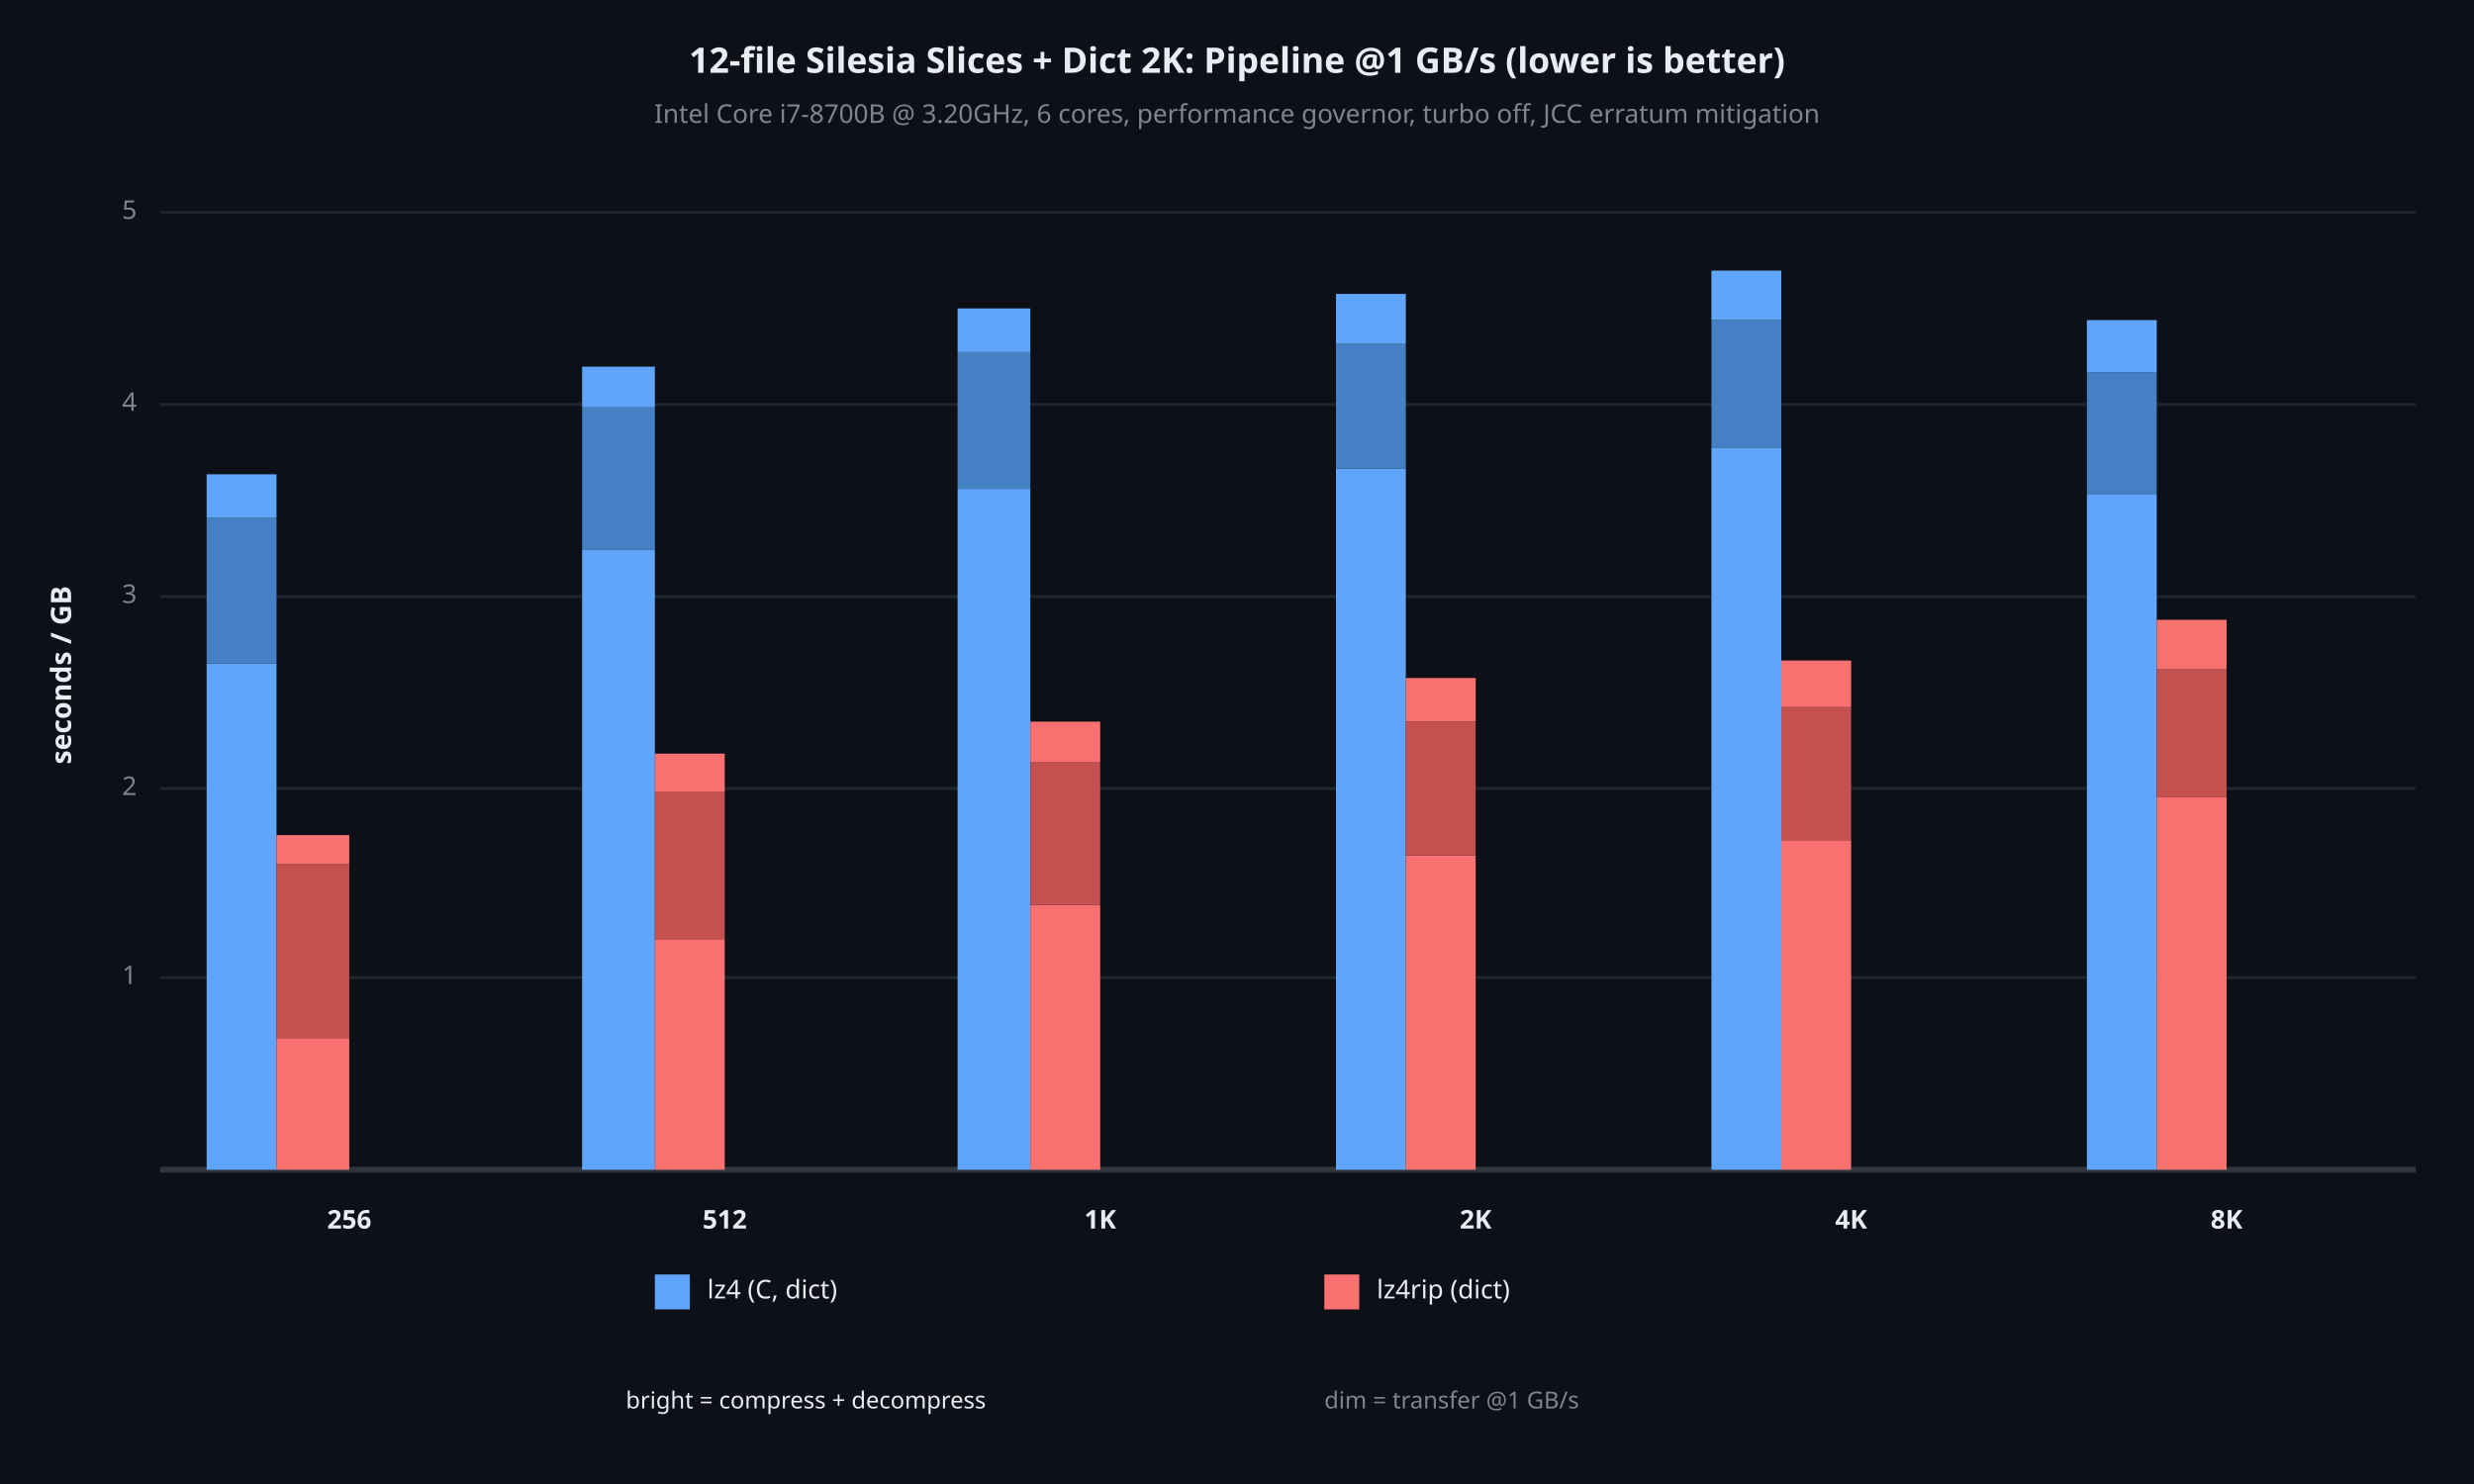
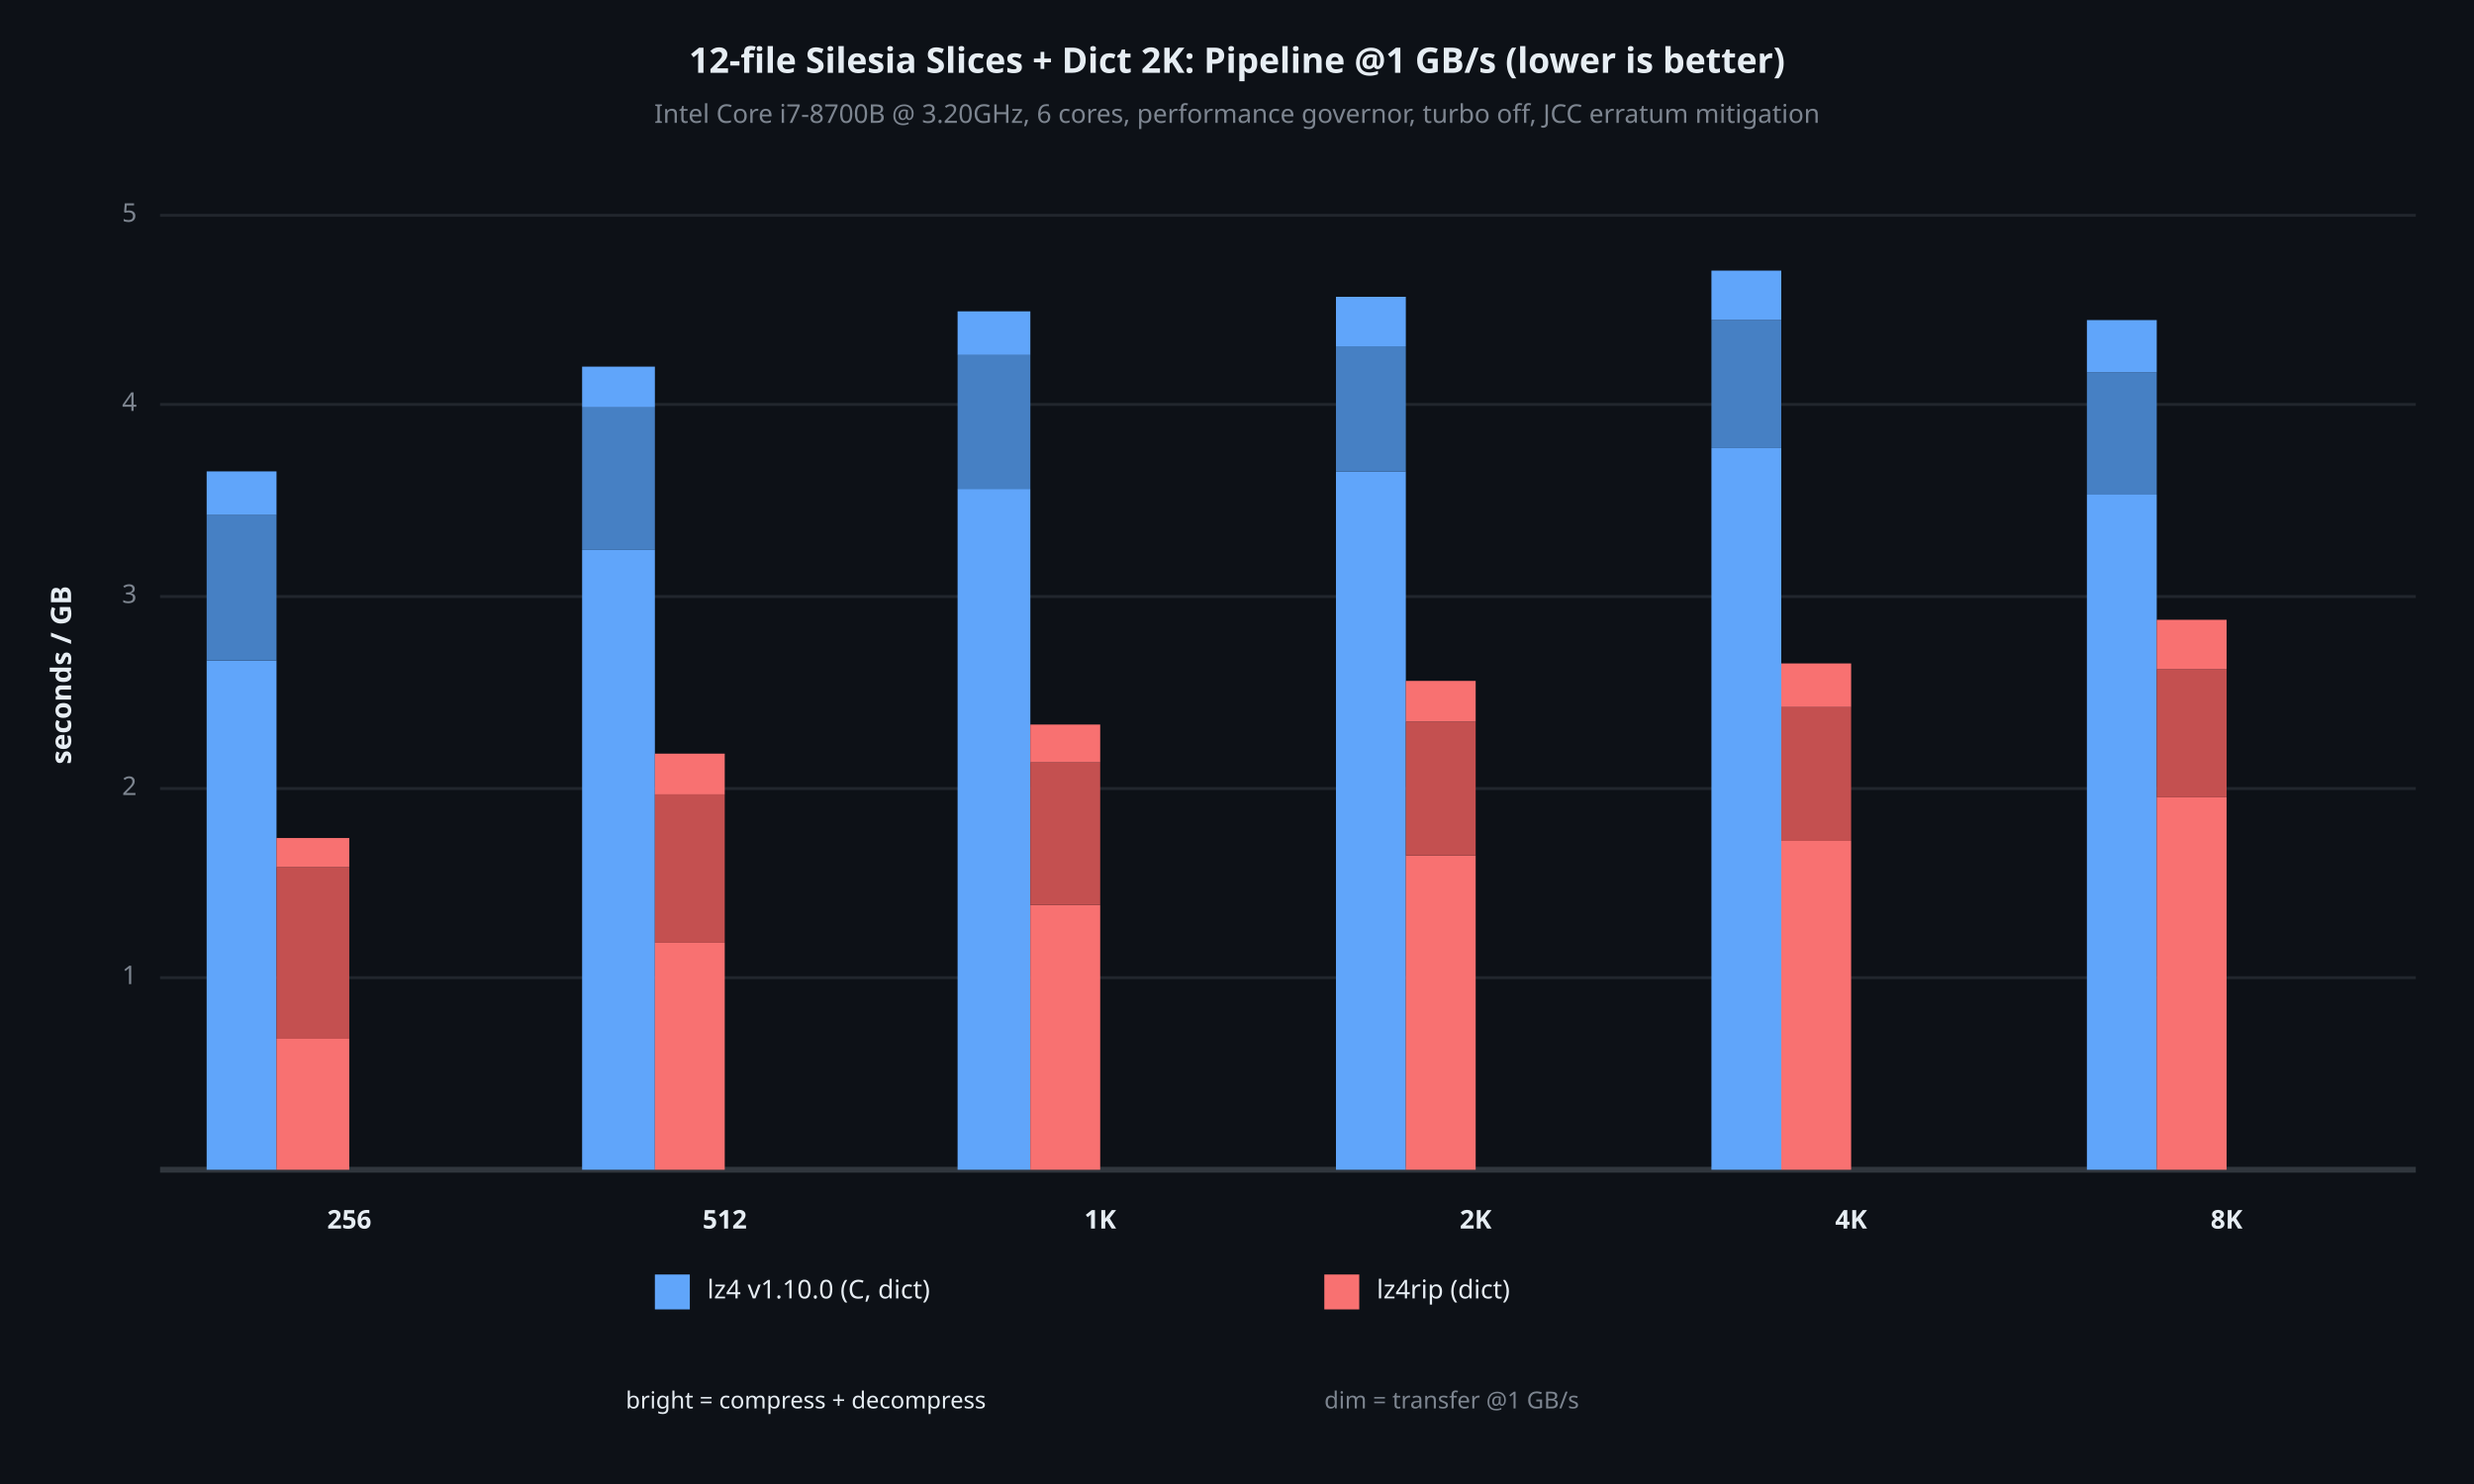
<svg xmlns="http://www.w3.org/2000/svg" viewBox="0 0 850 510" font-family="system-ui, -apple-system, sans-serif">
  <rect x="0" y="0" width="850" height="510" opacity="1" fill="#0D1117" stroke="none" />
  <text x="425" y="22" dy="0.5ex" text-anchor="middle" font-family="sans-serif" font-size="12.097" opacity="1" fill="#E6EDF3" font-weight="bold">
12-file Silesia Slices + Dict 2K: Pipeline @1 GB/s (lower is better)
</text>
  <text x="425" y="40" dy="0.5ex" text-anchor="middle" font-family="sans-serif" font-size="8.871" opacity="1" fill="#7D8590">
Intel Core i7-8700B @ 3.20GHz, 6 cores, performance governor, turbo off, JCC erratum mitigation
</text>
  <text x="22" y="232" dy="0.5ex" text-anchor="middle" font-family="sans-serif" font-size="9.677" opacity="1" fill="#E6EDF3" font-weight="bold" transform="rotate(270, 22, 232)">
seconds / GB
</text>
  <polyline fill="none" opacity="1" stroke="#21262D" stroke-width="1" points="55,336 830,336 " />
  <text x="47" y="336" dy="0.5ex" text-anchor="end" font-family="sans-serif" font-size="8.871" opacity="1" fill="#7D8590">
1
</text>
  <polyline fill="none" opacity="1" stroke="#21262D" stroke-width="1" points="55,271 830,271 " />
  <text x="47" y="271" dy="0.5ex" text-anchor="end" font-family="sans-serif" font-size="8.871" opacity="1" fill="#7D8590">
2
</text>
  <polyline fill="none" opacity="1" stroke="#21262D" stroke-width="1" points="55,205 830,205 " />
  <text x="47" y="205" dy="0.5ex" text-anchor="end" font-family="sans-serif" font-size="8.871" opacity="1" fill="#7D8590">
3
</text>
  <polyline fill="none" opacity="1" stroke="#21262D" stroke-width="1" points="55,139 830,139 " />
  <text x="47" y="139" dy="0.5ex" text-anchor="end" font-family="sans-serif" font-size="8.871" opacity="1" fill="#7D8590">
4
</text>
-   <polyline fill="none" opacity="1" stroke="#21262D" stroke-width="1" points="55,73 830,73 " />
-   <text x="47" y="73" dy="0.5ex" text-anchor="end" font-family="sans-serif" font-size="8.871" opacity="1" fill="#7D8590">
+   <polyline fill="none" opacity="1" stroke="#21262D" stroke-width="1" points="55,74 830,74 " />
+   <text x="47" y="74" dy="0.5ex" text-anchor="end" font-family="sans-serif" font-size="8.871" opacity="1" fill="#7D8590">
5
</text>
  <polyline fill="none" opacity="1" stroke="#30363D" stroke-width="2" points="55,402 830,402 " />
-   <rect x="71" y="228" width="24" height="174" opacity="1" fill="#60A5FA" stroke="none" />
-   <rect x="71" y="178" width="24" height="50" opacity="1" fill="#4680C4" stroke="none" />
-   <rect x="71" y="163" width="24" height="15" opacity="1" fill="#60A5FA" stroke="none" />
+   <rect x="71" y="227" width="24" height="175" opacity="1" fill="#60A5FA" stroke="none" />
+   <rect x="71" y="177" width="24" height="50" opacity="1" fill="#4680C4" stroke="none" />
+   <rect x="71" y="162" width="24" height="15" opacity="1" fill="#60A5FA" stroke="none" />
  <rect x="95" y="357" width="25" height="45" opacity="1" fill="#F87171" stroke="none" />
-   <rect x="95" y="297" width="25" height="60" opacity="1" fill="#C45050" stroke="none" />
-   <rect x="95" y="287" width="25" height="10" opacity="1" fill="#F87171" stroke="none" />
+   <rect x="95" y="298" width="25" height="59" opacity="1" fill="#C45050" stroke="none" />
+   <rect x="95" y="288" width="25" height="10" opacity="1" fill="#F87171" stroke="none" />
  <text x="120" y="420" dy="0.5ex" text-anchor="middle" font-family="sans-serif" font-size="8.871" opacity="1" fill="#E6EDF3" font-weight="bold">
256
</text>
  <rect x="200" y="189" width="25" height="213" opacity="1" fill="#60A5FA" stroke="none" />
  <rect x="200" y="140" width="25" height="49" opacity="1" fill="#4680C4" stroke="none" />
  <rect x="200" y="126" width="25" height="14" opacity="1" fill="#60A5FA" stroke="none" />
-   <rect x="225" y="323" width="24" height="79" opacity="1" fill="#F87171" stroke="none" />
-   <rect x="225" y="272" width="24" height="51" opacity="1" fill="#C45050" stroke="none" />
-   <rect x="225" y="259" width="24" height="13" opacity="1" fill="#F87171" stroke="none" />
+   <rect x="225" y="324" width="24" height="78" opacity="1" fill="#F87171" stroke="none" />
+   <rect x="225" y="273" width="24" height="51" opacity="1" fill="#C45050" stroke="none" />
+   <rect x="225" y="259" width="24" height="14" opacity="1" fill="#F87171" stroke="none" />
  <text x="249" y="420" dy="0.5ex" text-anchor="middle" font-family="sans-serif" font-size="8.871" opacity="1" fill="#E6EDF3" font-weight="bold">
512
</text>
  <rect x="329" y="168" width="25" height="234" opacity="1" fill="#60A5FA" stroke="none" />
-   <rect x="329" y="121" width="25" height="47" opacity="1" fill="#4680C4" stroke="none" />
-   <rect x="329" y="106" width="25" height="15" opacity="1" fill="#60A5FA" stroke="none" />
+   <rect x="329" y="122" width="25" height="46" opacity="1" fill="#4680C4" stroke="none" />
+   <rect x="329" y="107" width="25" height="15" opacity="1" fill="#60A5FA" stroke="none" />
  <rect x="354" y="311" width="24" height="91" opacity="1" fill="#F87171" stroke="none" />
  <rect x="354" y="262" width="24" height="49" opacity="1" fill="#C45050" stroke="none" />
-   <rect x="354" y="248" width="24" height="14" opacity="1" fill="#F87171" stroke="none" />
+   <rect x="354" y="249" width="24" height="13" opacity="1" fill="#F87171" stroke="none" />
  <text x="378" y="420" dy="0.5ex" text-anchor="middle" font-family="sans-serif" font-size="8.871" opacity="1" fill="#E6EDF3" font-weight="bold">
1K
</text>
-   <rect x="459" y="161" width="24" height="241" opacity="1" fill="#60A5FA" stroke="none" />
-   <rect x="459" y="118" width="24" height="43" opacity="1" fill="#4680C4" stroke="none" />
-   <rect x="459" y="101" width="24" height="17" opacity="1" fill="#60A5FA" stroke="none" />
+   <rect x="459" y="162" width="24" height="240" opacity="1" fill="#60A5FA" stroke="none" />
+   <rect x="459" y="119" width="24" height="43" opacity="1" fill="#4680C4" stroke="none" />
+   <rect x="459" y="102" width="24" height="17" opacity="1" fill="#60A5FA" stroke="none" />
  <rect x="483" y="294" width="24" height="108" opacity="1" fill="#F87171" stroke="none" />
  <rect x="483" y="248" width="24" height="46" opacity="1" fill="#C45050" stroke="none" />
-   <rect x="483" y="233" width="24" height="15" opacity="1" fill="#F87171" stroke="none" />
+   <rect x="483" y="234" width="24" height="14" opacity="1" fill="#F87171" stroke="none" />
  <text x="507" y="420" dy="0.5ex" text-anchor="middle" font-family="sans-serif" font-size="8.871" opacity="1" fill="#E6EDF3" font-weight="bold">
2K
</text>
  <rect x="588" y="154" width="24" height="248" opacity="1" fill="#60A5FA" stroke="none" />
  <rect x="588" y="110" width="24" height="44" opacity="1" fill="#4680C4" stroke="none" />
  <rect x="588" y="93" width="24" height="17" opacity="1" fill="#60A5FA" stroke="none" />
  <rect x="612" y="289" width="24" height="113" opacity="1" fill="#F87171" stroke="none" />
  <rect x="612" y="243" width="24" height="46" opacity="1" fill="#C45050" stroke="none" />
-   <rect x="612" y="227" width="24" height="16" opacity="1" fill="#F87171" stroke="none" />
+   <rect x="612" y="228" width="24" height="15" opacity="1" fill="#F87171" stroke="none" />
  <text x="636" y="420" dy="0.5ex" text-anchor="middle" font-family="sans-serif" font-size="8.871" opacity="1" fill="#E6EDF3" font-weight="bold">
4K
</text>
  <rect x="717" y="170" width="24" height="232" opacity="1" fill="#60A5FA" stroke="none" />
  <rect x="717" y="128" width="24" height="42" opacity="1" fill="#4680C4" stroke="none" />
  <rect x="717" y="110" width="24" height="18" opacity="1" fill="#60A5FA" stroke="none" />
  <rect x="741" y="274" width="24" height="128" opacity="1" fill="#F87171" stroke="none" />
  <rect x="741" y="230" width="24" height="44" opacity="1" fill="#C45050" stroke="none" />
  <rect x="741" y="213" width="24" height="17" opacity="1" fill="#F87171" stroke="none" />
  <text x="765" y="420" dy="0.5ex" text-anchor="middle" font-family="sans-serif" font-size="8.871" opacity="1" fill="#E6EDF3" font-weight="bold">
8K
</text>
  <rect x="225" y="438" width="12" height="12" opacity="1" fill="#60A5FA" stroke="none" />
  <text x="243" y="444" dy="0.5ex" text-anchor="start" font-family="sans-serif" font-size="8.871" opacity="1" fill="#E6EDF3">
- lz4 (C, dict)
+ lz4 v1.10.0 (C, dict)
</text>
  <rect x="455" y="438" width="12" height="12" opacity="1" fill="#F87171" stroke="none" />
  <text x="473" y="444" dy="0.5ex" text-anchor="start" font-family="sans-serif" font-size="8.871" opacity="1" fill="#E6EDF3">
lz4rip (dict)
</text>
  <text x="215" y="482" dy="0.5ex" text-anchor="start" font-family="sans-serif" font-size="8.065" opacity="1" fill="#E6EDF3">
bright = compress + decompress
</text>
  <text x="455" y="482" dy="0.5ex" text-anchor="start" font-family="sans-serif" font-size="8.065" opacity="1" fill="#7D8590">
dim = transfer @1 GB/s
</text>
</svg>
